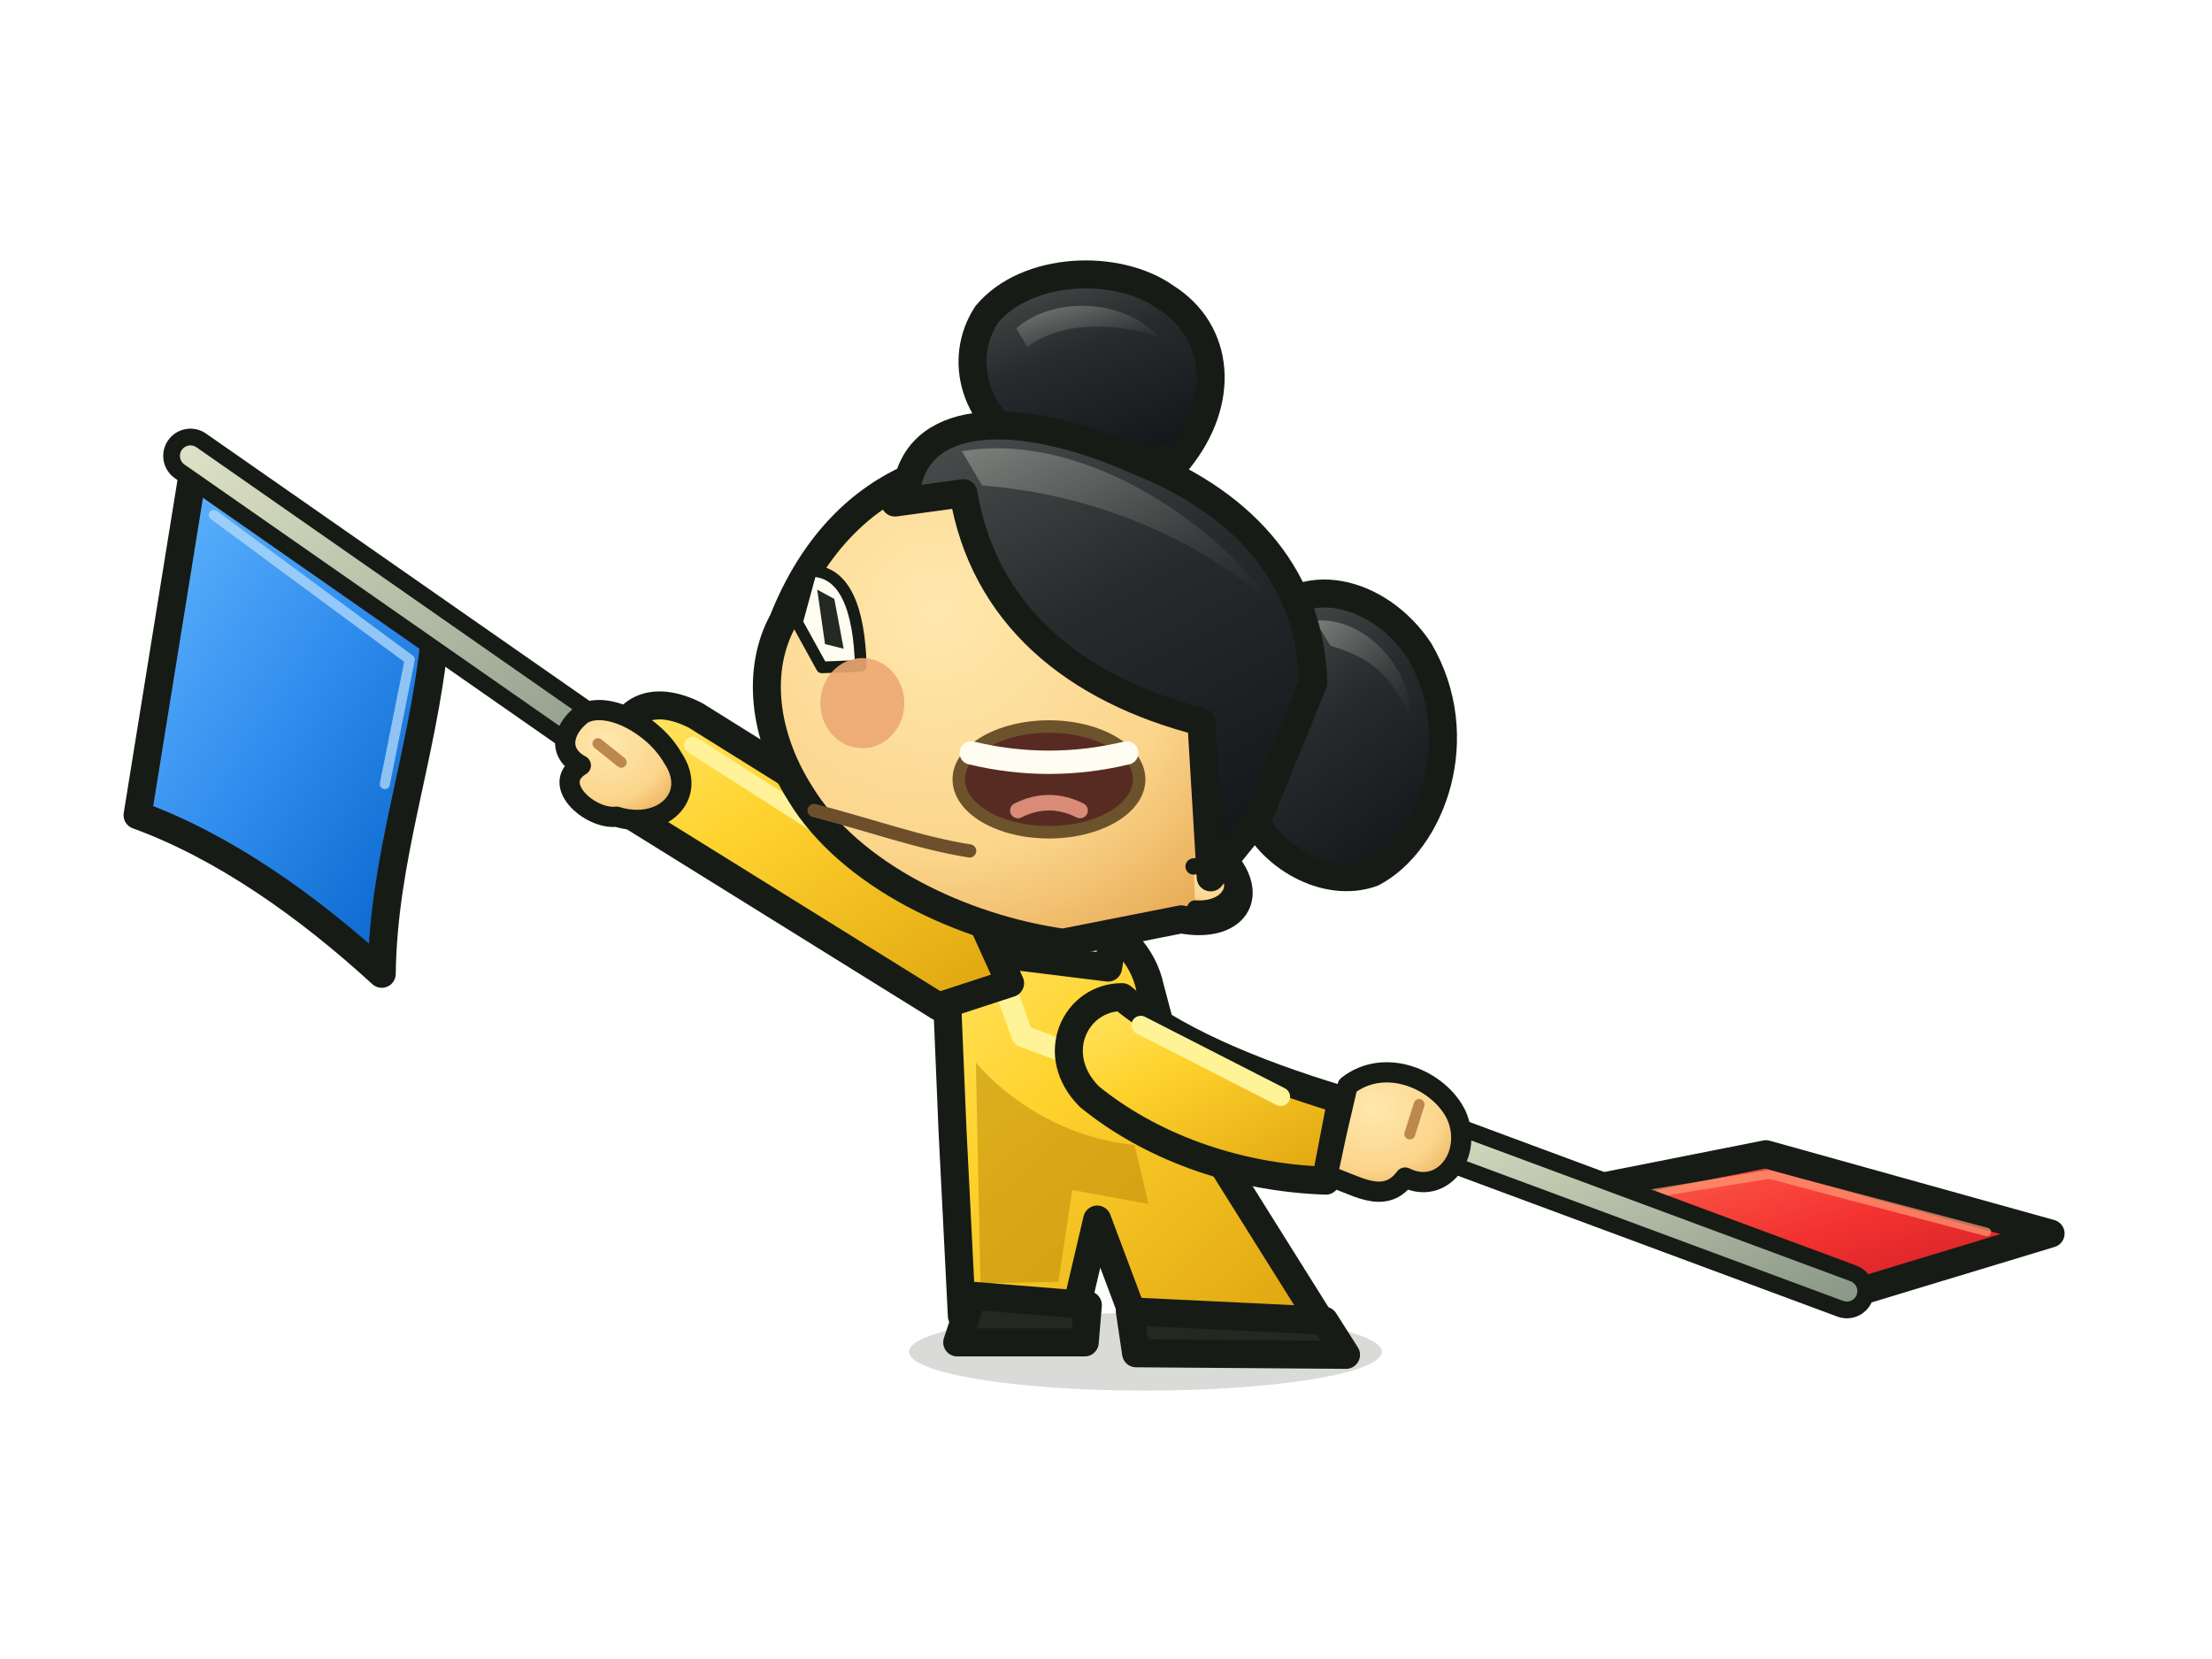
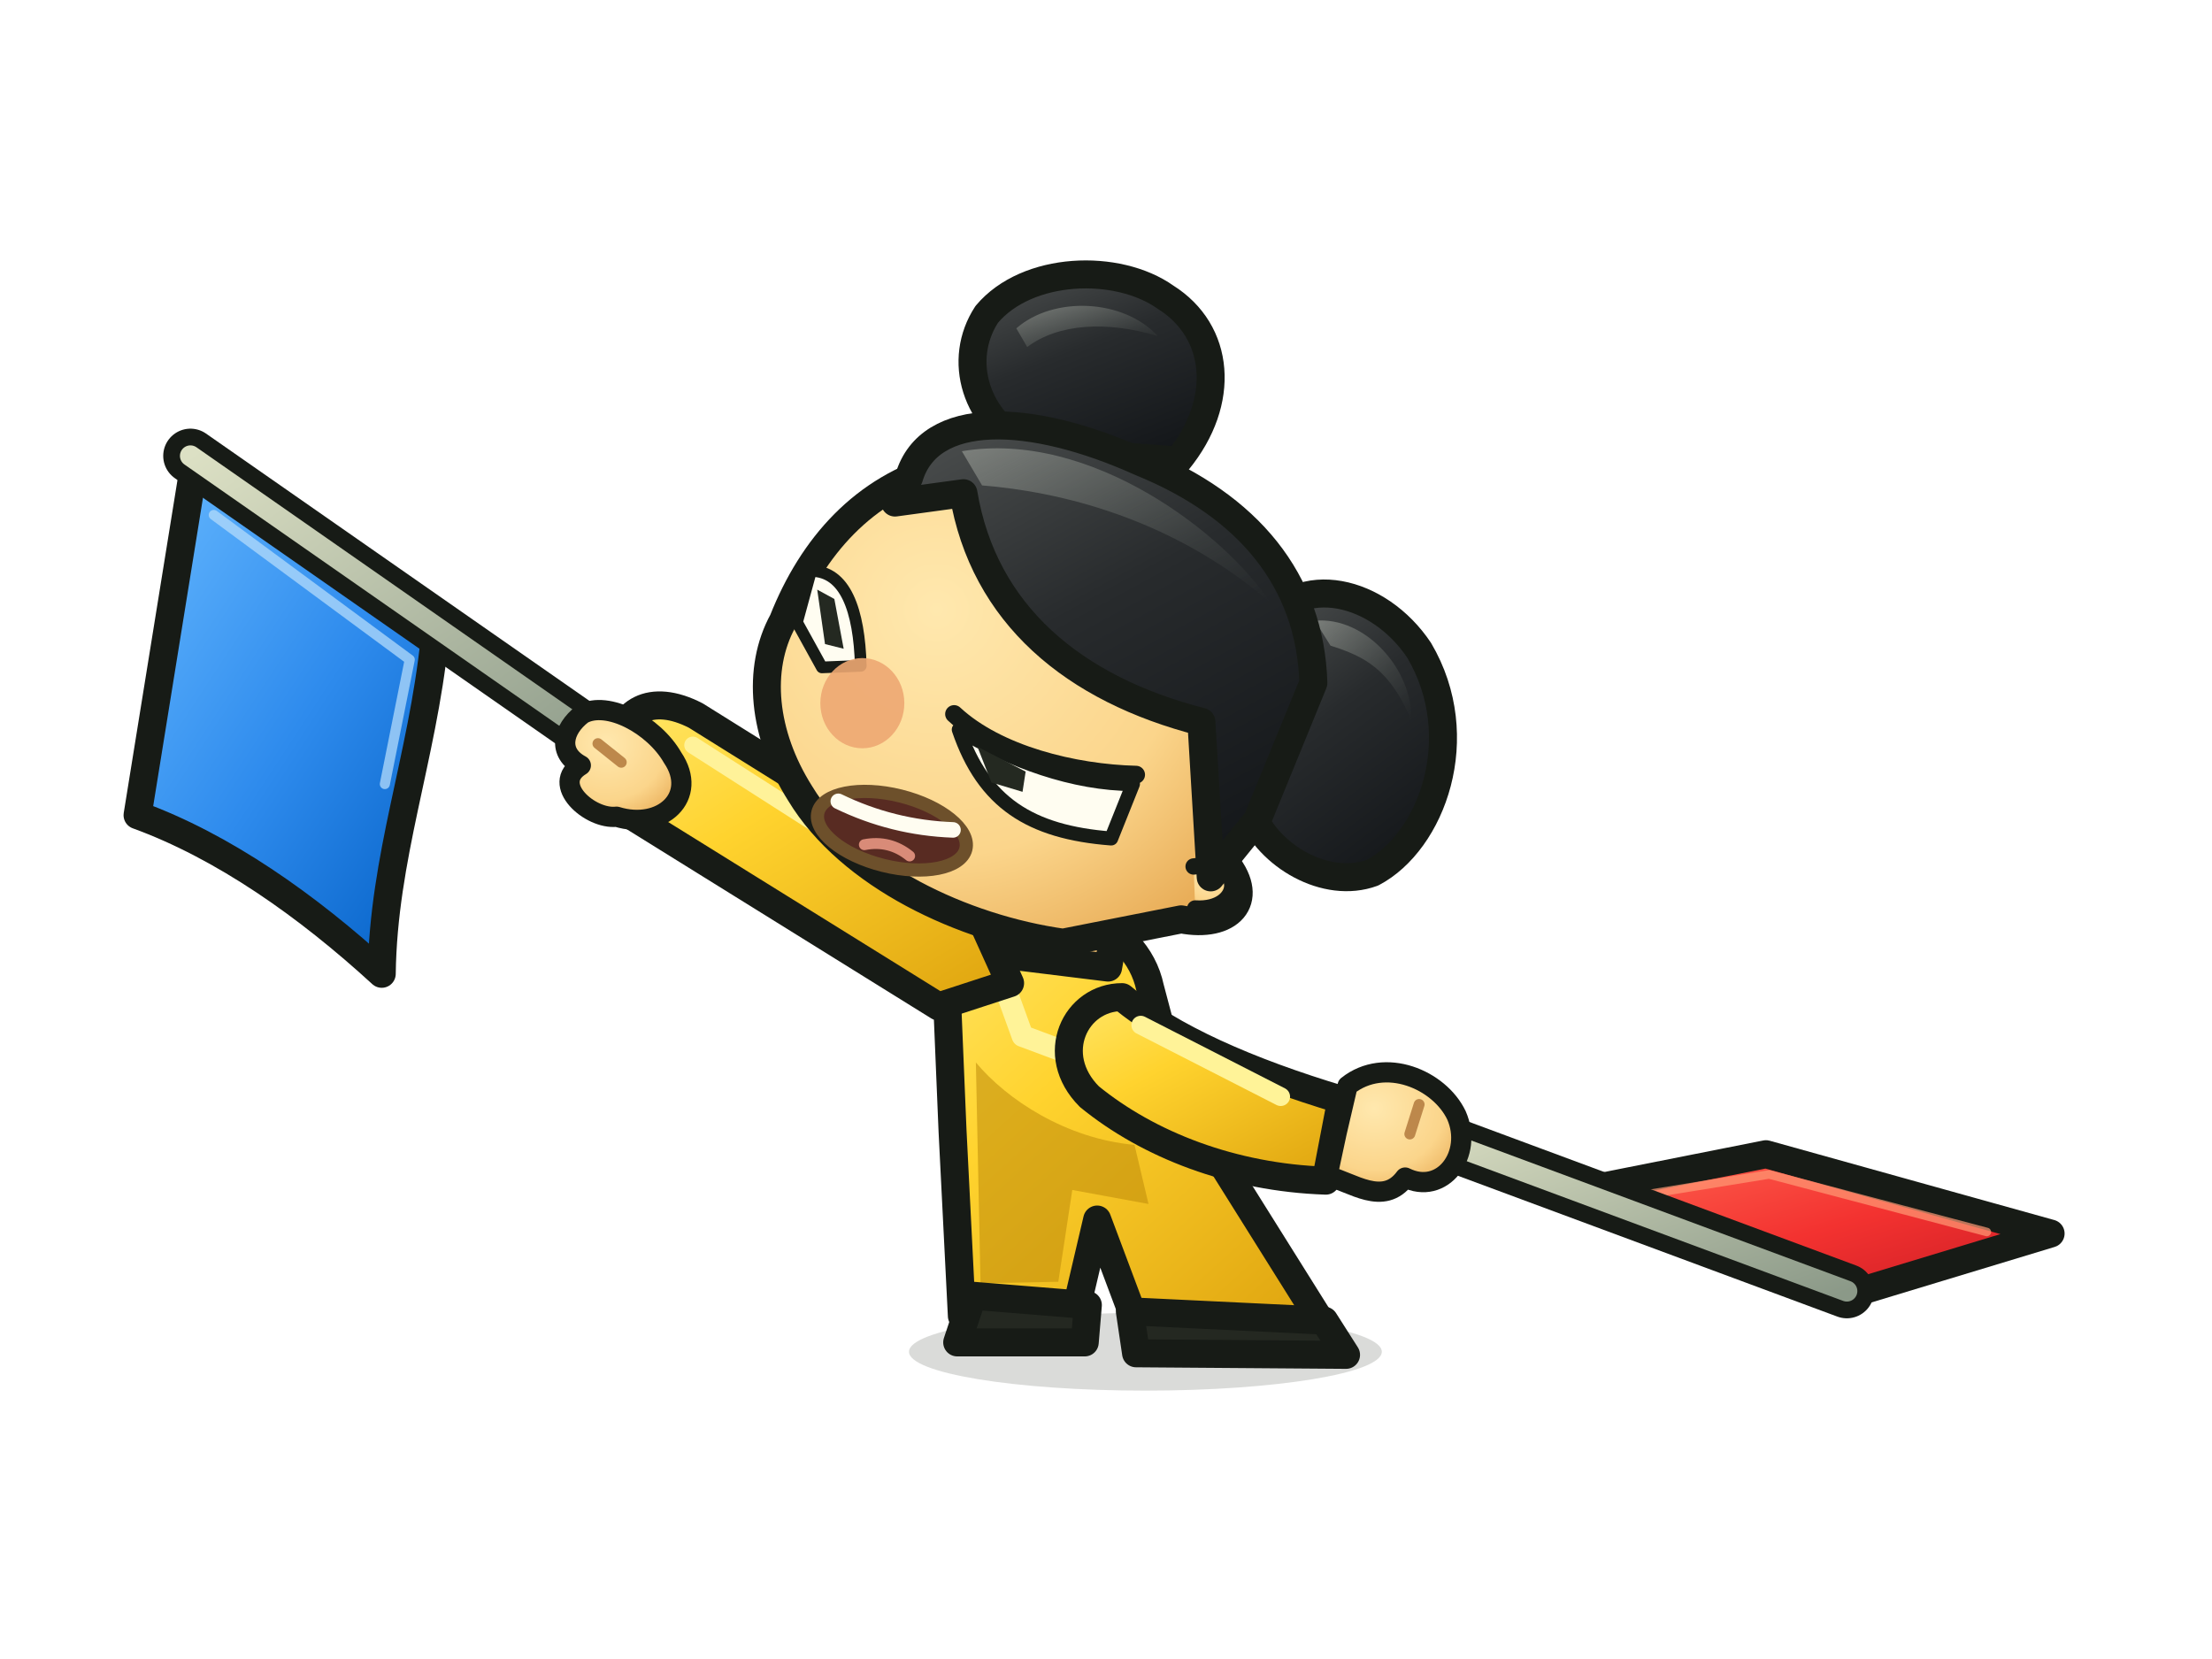
<svg xmlns="http://www.w3.org/2000/svg" width="320" height="240" viewBox="0 0 320 240">
  <defs>
    <linearGradient id="ref-hair" x1=".2" y1="0" x2=".7" y2="1">
      <stop stop-color="#484b4b" />
      <stop offset=".42" stop-color="#282b2d" />
      <stop offset="1" stop-color="#14171a" />
    </linearGradient>
    <linearGradient id="ref-hair-light" x1="0" y1="0" x2="1" y2="1">
      <stop stop-color="#898d88" stop-opacity=".8" />
      <stop offset="1" stop-color="#555b58" stop-opacity="0" />
    </linearGradient>
    <radialGradient id="ref-skin" cx=".35" cy=".3" r=".8">
      <stop stop-color="#ffe8ae" />
      <stop offset=".65" stop-color="#fbd58b" />
      <stop offset="1" stop-color="#e9ae59" />
    </radialGradient>
    <linearGradient id="ref-gold" x1="0" y1="0" x2=".8" y2="1">
      <stop stop-color="#ffe668" />
      <stop offset=".4" stop-color="#ffd32e" />
      <stop offset="1" stop-color="#e2a912" />
    </linearGradient>
    <linearGradient id="ref-gold-shadow" x1="0" y1="0" x2="1" y2="1">
      <stop stop-color="#e8b019" />
      <stop offset="1" stop-color="#b78008" />
    </linearGradient>
    <linearGradient id="ref-blue" x1="0" y1="0" x2=".9" y2="1">
      <stop stop-color="#67b9ff" />
      <stop offset=".55" stop-color="#2e8bed" />
      <stop offset="1" stop-color="#0763c8" />
    </linearGradient>
    <linearGradient id="ref-red" x1="0" y1="0" x2="1" y2="1">
      <stop stop-color="#ff6551" />
      <stop offset=".52" stop-color="#f33230" />
      <stop offset="1" stop-color="#c91b24" />
    </linearGradient>
    <linearGradient id="ref-pole" x1="0" y1="0" x2="1" y2="1">
      <stop stop-color="#dce0c4" />
      <stop offset="1" stop-color="#8b9988" />
    </linearGradient>
  </defs>
  <g id="referee-blue-top">
    <g transform="translate(-26 -29) scale(2.25)" stroke="#171b16" stroke-width="1.8" stroke-linecap="round" stroke-linejoin="round">
      <ellipse cx="85.2" cy="99.8" rx="15.2" ry="2.5" fill="#151a10" fill-opacity=".16" stroke="none" />
      <path d="M113.5 89.4 125.1 87.1 143.4 92.2 130.2 96.2Z" fill="url(#ref-red)" />
      <path d="M117.3 89.7 125.3 88.4 139.3 92.1" fill="none" stroke="#ff9b76" stroke-width=".55" stroke-opacity=".7" />
      <path d="M101.2 85.1 130.3 95.9" fill="none" stroke-width="3.5" />
      <path d="M101.2 85.1 130.3 95.9" fill="none" stroke="url(#ref-pole)" stroke-width="1.35" />
      <path d="M75.3 70.9C79.1 70.3 84.6 72.1 85.5 76.4L87.3 83.2 96.7 98.2 84.8 98.5 82.1 91.3 80.6 97.7 73.4 97.5 72.8 85.6 72.4 76Z" fill="url(#ref-gold)" />
      <path d="M74.3 81.2C76.3 83.6 80.1 86.1 84.5 86.5L85.4 90.3 80.5 89.4 79.6 95.3 74.6 95.4Z" fill="#bd8b0a" fill-opacity=".55" stroke="none" />
      <path d="M75.2 73.7 77.3 79.5 82.4 81.4" fill="none" stroke="#fff398" stroke-width="1.4" />
      <path d="M74.1 96.2 81.5 96.8 81.3 99.2 73.1 99.2Z" fill="#242821" />
      <path d="M84.2 97.2 96.7 97.8 98.1 100 84.6 99.9Z" fill="#242821" />
      <path d="M76.6 68.5 76.3 74.3 82.8 75.1 83.9 68.9Z" fill="url(#ref-skin)" />
      <path d="M73.6 69.7 56.3 58.9C53.4 57.4 51.4 58.6 51.2 61.2L52.1 65.3 71.9 77.6 76.5 76.1Z" fill="url(#ref-gold)" />
      <path d="M56.1 60.8 70.8 70.2" fill="none" stroke="#fff299" stroke-width="1.1" />
      <path d="M24 43 39.5 54C38.7 61.7 36.2 68 36.1 75.5 31.3 71.1 25.9 67.3 20.4 65.3Z" fill="url(#ref-blue)" />
      <path d="M25.3 46 37.9 55.3 36.3 63.3" fill="none" stroke="#b3dafa" stroke-width=".65" stroke-opacity=".75" />
      <path d="M23.8 42.2 52.2 62" fill="none" stroke-width="3.5" />
      <path d="M23.8 42.2 52.2 62" fill="none" stroke="url(#ref-pole)" stroke-width="1.35" />
      <path d="M49 58.8C47.7 59.8 47.4 61.3 48.9 62.1 46.9 63.3 49.5 65.6 51.2 65.4 54.1 66.3 56.5 64.1 54.8 61.6 53.6 59.5 50.6 57.9 49 58.8Z" fill="url(#ref-skin)" stroke-width="1.3" />
      <path d="M50 60.7 51.5 61.9" fill="none" stroke="#bd884b" stroke-width=".7" />
      <path d="M77.9 41.8C74.2 40 73.1 36 75 33.1 77.6 30 83.4 29.8 86.5 32 90 34.2 90.4 38.7 87.3 42.5Z" fill="url(#ref-hair)" />
      <path d="M76.9 34C79.3 31.9 83.8 32.1 86 34.5 82.7 33.5 79.6 33.7 77.6 35.2Z" fill="url(#ref-hair-light)" stroke="none" />
      <path d="M92.8 53.2C95.1 49.6 100.2 50.8 102.8 54.7 106.1 60.3 103.6 67 99.8 69 96.8 70.1 93.1 67.9 92 65.1Z" fill="url(#ref-hair)" />
      <path d="M96.1 52.8C99.3 52.5 102.4 55.9 102.3 59.2 100.9 55.9 99.3 55.1 97.1 54.4Z" fill="url(#ref-hair-light)" stroke="none" />
      <path d="M72.1 42.9C67.1 44.3 63.8 48 61.9 52.8 60.2 55.9 60.6 60.1 63 63.9 66.2 69.2 73.5 72.6 79.9 73.5L87.5 72C90.6 72.6 92.3 70.8 90.4 68.4L92 56.9 85.9 45.7Z" fill="url(#ref-skin)" />
      <path d="M88.3 68.6C91.7 68.1 91.5 71.5 88.4 71.3" fill="url(#ref-skin)" stroke-width="1.05" />
      <path d="M70 43.6C71.3 39.2 77.8 39.4 84.9 42.6 91.8 45.4 95.8 50.2 96 56.8L92.4 65.6 89.4 69.3 88.8 59.3C80.6 57.2 74.8 52.4 73.5 44.6L69.1 45.2Z" fill="url(#ref-hair)" />
      <path d="M73.4 41.9C81.7 40.5 90.4 47.3 93.2 51.6 86.9 46.2 79.7 44.5 74.7 44.1Z" fill="url(#ref-hair-light)" stroke="none" />
      <path d="M63.7 49.6C65.9 49.6 66.8 52.1 66.9 55.7L64.4 55.8 62.8 52.9Z" fill="#fffdf1" stroke-width=".75" />
      <path d="M64.1 50.8 65.2 51.4 65.8 54.6 64.6 54.3Z" fill="#242921" stroke="none" />
-       <g class="speech-mouth">
-         <ellipse cx="79" cy="63" rx="5.8" ry="3.4" fill="#582b22" stroke="#6c532c" stroke-width=".8" />
-         <path d="M74 61.3Q79 62.5 84 61.3" fill="none" stroke="#fffdf1" stroke-width="1.5" />
-         <path d="M77 65q2-1 4 0" fill="none" stroke="#d98b78" stroke-width="1" />
+       <path d="M73.2 59.8C76.5 61.8 80.6 63.3 84.4 63.3L83 66.8C77.8 66.4 74.8 64.5 73.2 59.8Z" fill="#fffdf1" stroke-width=".9" />
+       <path d="M74.4 60.9 77.5 62.5 77.3 63.8 75.3 63.2Z" fill="#242921" stroke="none" />
+       <path d="M72.9 58.8C75.7 61.4 80.6 62.6 84.6 62.7" fill="none" stroke-width="1.15" />
+       <ellipse cx="67" cy="58.1" rx="2.7" ry="2.9" fill="#eda873" fill-opacity=".9" stroke="none" />
+       <g transform="rotate(14 68.9 66.3)">
+         <g class="speech-mouth">
+           <ellipse cx="68.9" cy="66.3" rx="4.9" ry="2.3" fill="#582b22" stroke="#6d502b" stroke-width=".85" />
+           <path d="M65.1 65.3q3.8 .8 7.6 0" fill="none" stroke="#fffdf1" stroke-width="1" />
+           <path d="M67.4 67.6q1.5-.7 3 0" fill="none" stroke="#d98b78" stroke-width=".7" />
+         </g>
      </g>
-       <ellipse cx="67" cy="58.1" rx="2.7" ry="2.9" fill="#eda873" fill-opacity=".9" stroke="none" />
-       <path d="M63.9 65C67.4 65.9 70.7 67.1 73.9 67.6" fill="none" stroke="#6d502b" stroke-width=".85" />
      <path d="M83.7 77C86.8 79.6 91.8 81.8 97.8 83.6L96.8 88.8C90.8 88.6 85.4 86.5 81.6 83.4 78.9 80.7 80.7 77 83.7 77Z" fill="url(#ref-gold)" />
      <path d="M84.9 78.8 93.9 83.4" fill="none" stroke="#fff398" stroke-width="1.2" />
      <path d="M98.2 82.7C100.6 80.8 104.1 82.3 105.2 84.6 106.3 87.1 104.3 89.8 101.9 88.6 100.5 90.5 98.5 88.9 96.9 88.5L97.5 85.7Z" fill="url(#ref-skin)" stroke-width="1.3" />
      <path d="M102.8 83.9 102.2 85.8" fill="none" stroke="#bd884b" stroke-width=".7" />
    </g>
  </g>
  <style>@keyframes referee-speech{0%,100%{transform:scaleY(.12)}20%{transform:scaleY(1)}45%{transform:scaleY(.25)}70%{transform:scaleY(.85)}}.speech-mouth{transform-box:fill-box;transform-origin:50% 35%;animation:referee-speech 240ms ease-in-out infinite}@media(prefers-reduced-motion:reduce){.speech-mouth{animation:none}}</style>
</svg>
